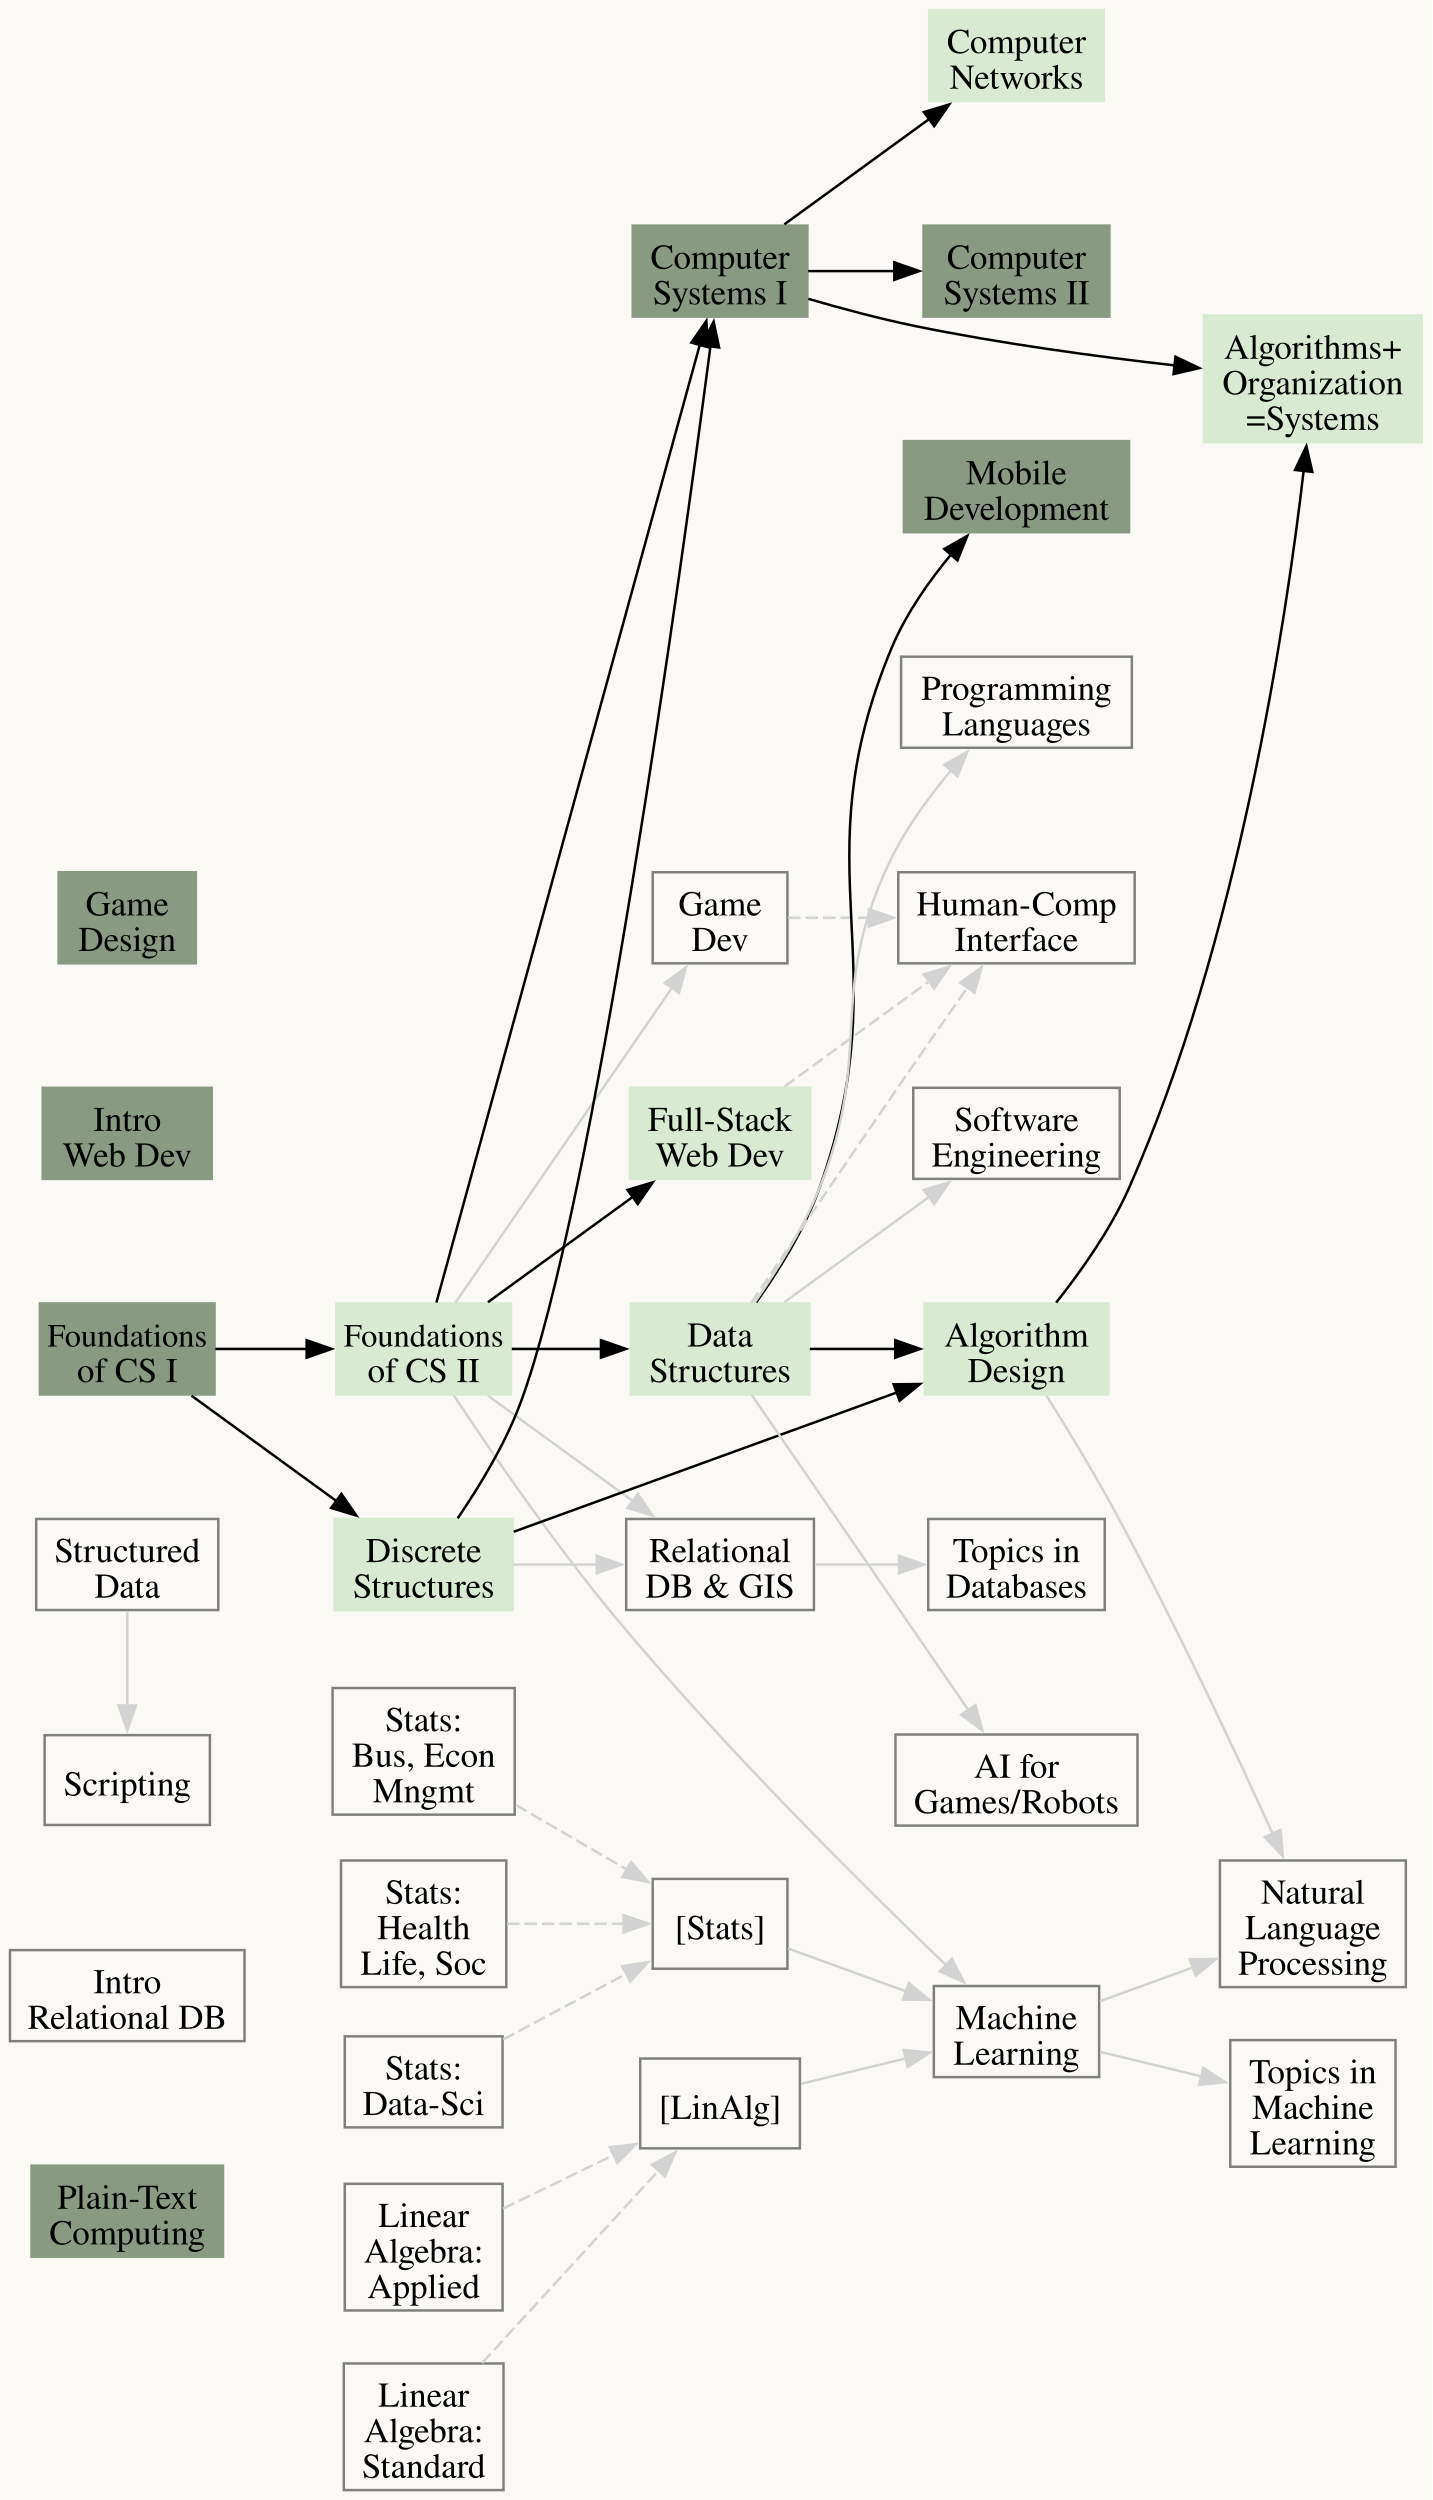
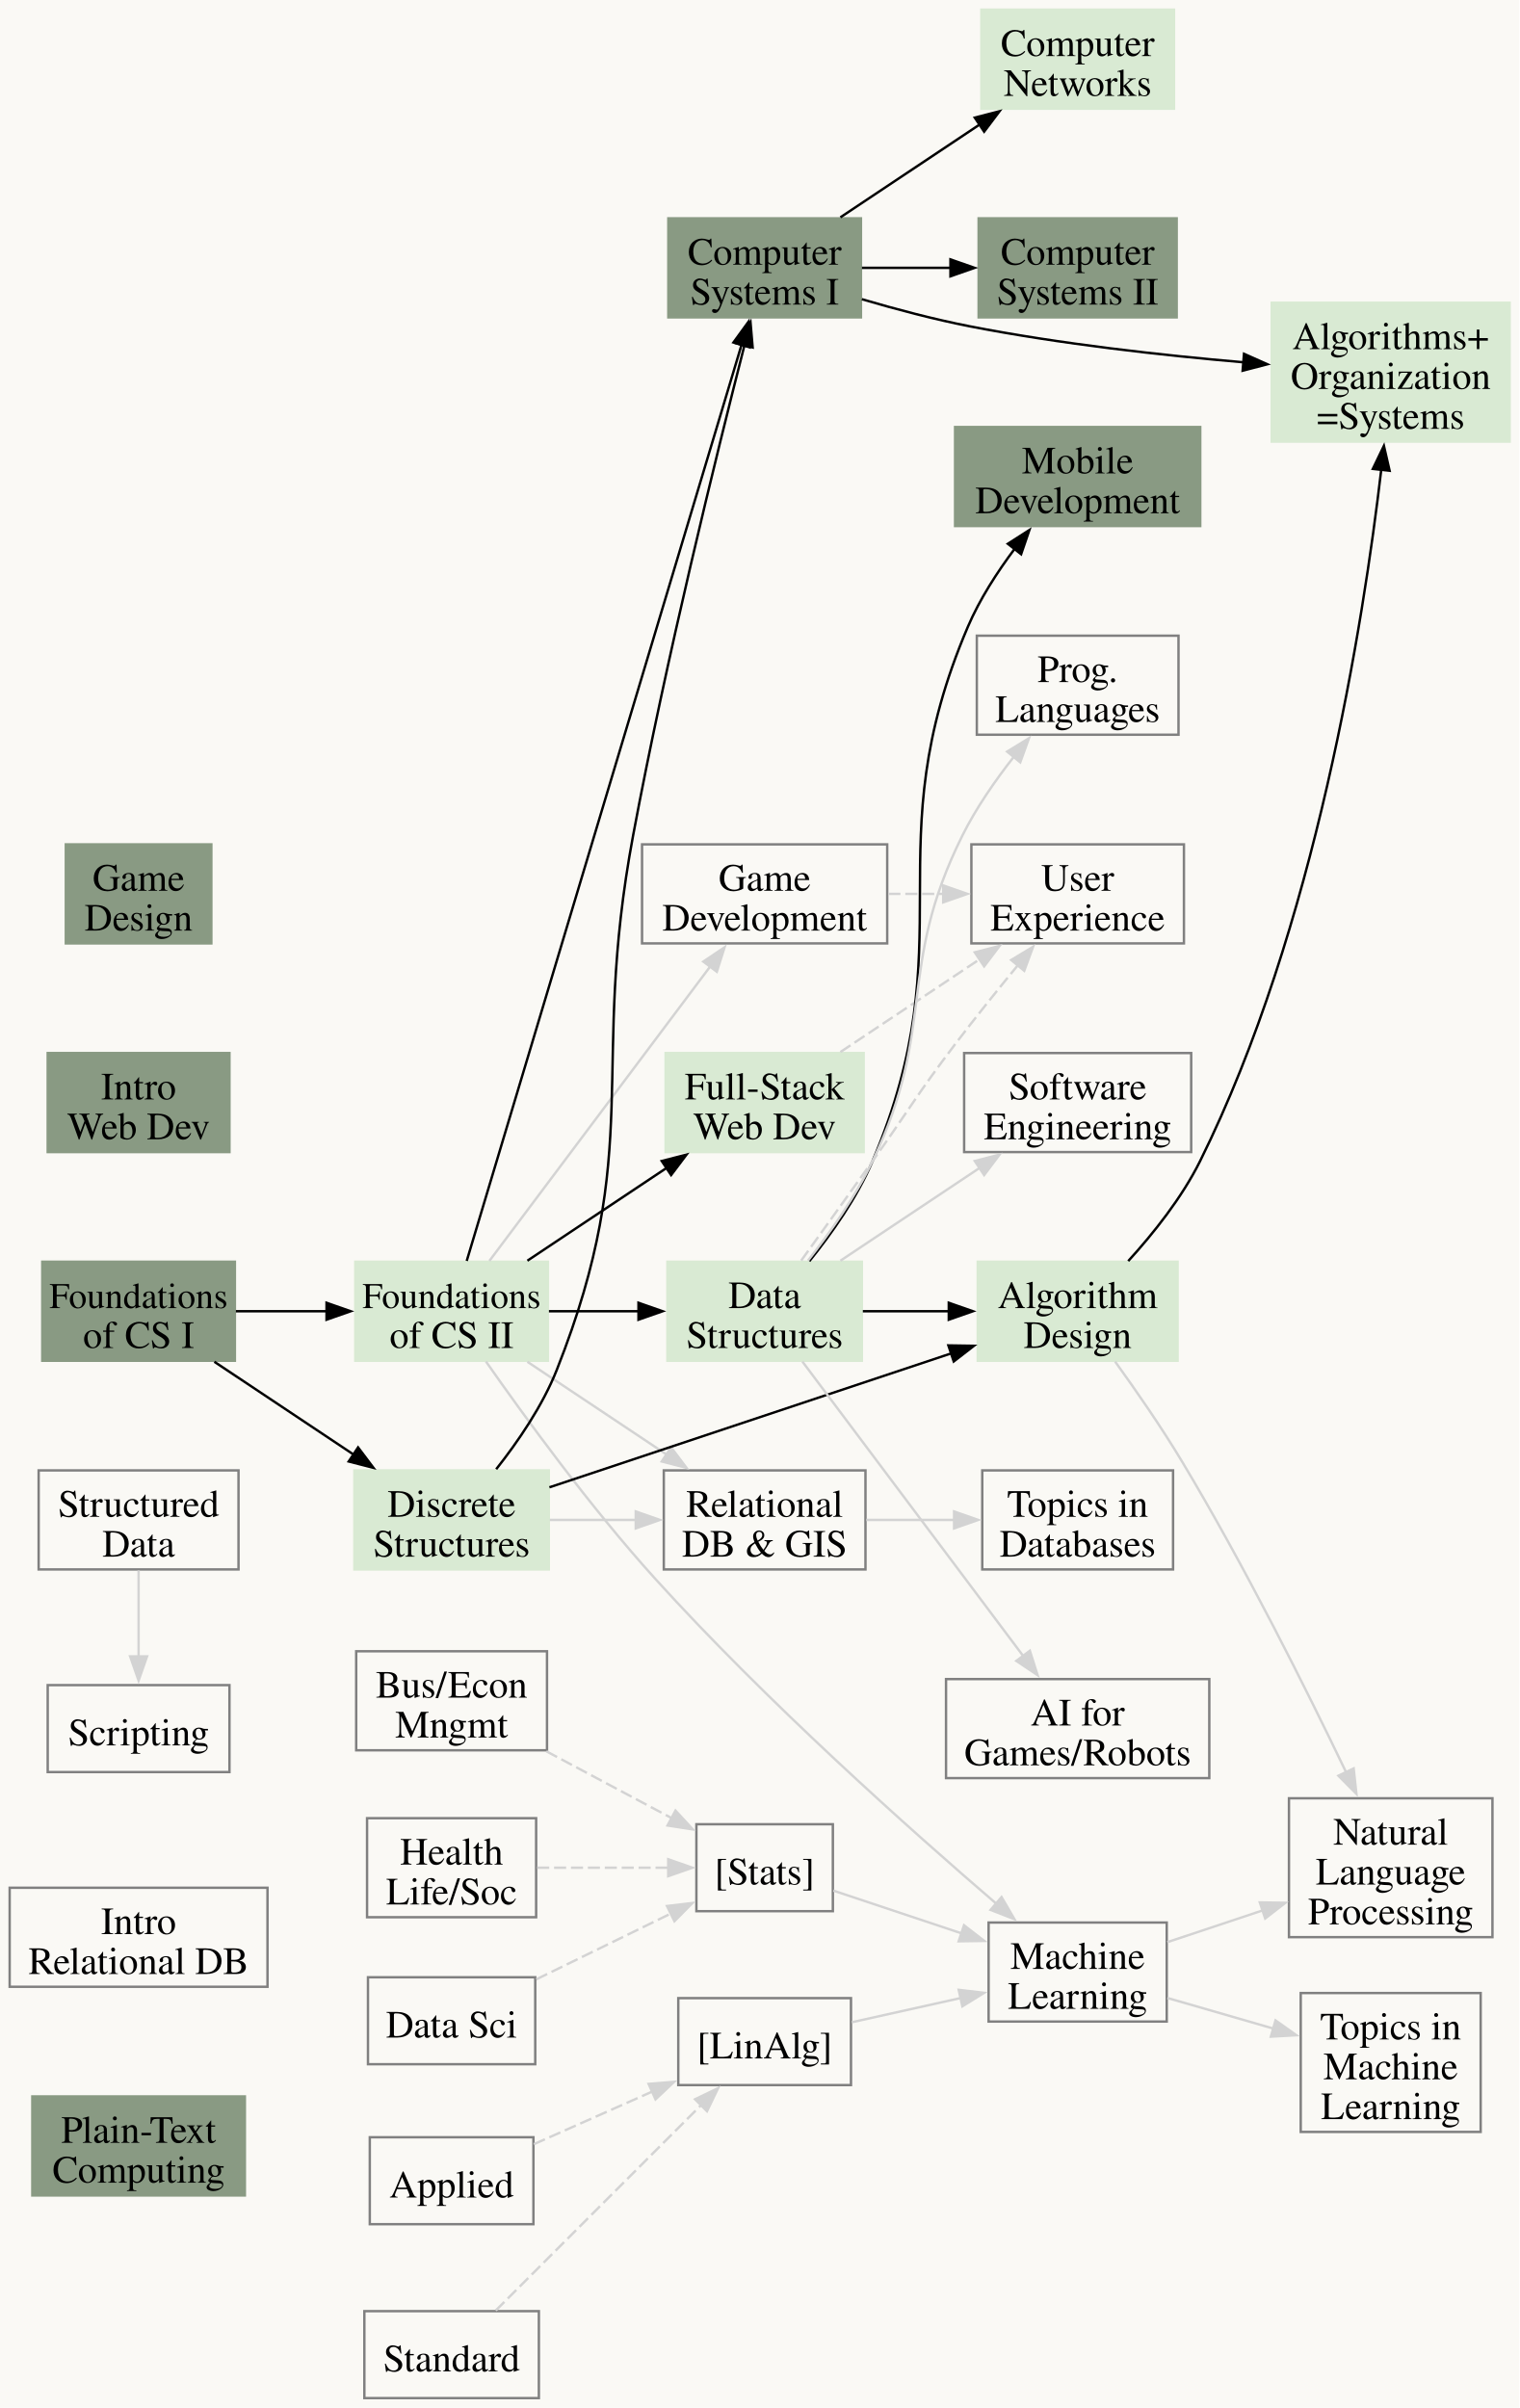
- <svg xmlns="http://www.w3.org/2000/svg" width="574pt" height="1002pt" viewBox="0.00 0.00 574.00 1002.00">
-   <g id="graph0" class="graph" transform="scale(1 1) rotate(0) translate(4 998.03)">
-     <polygon fill="#faf9f5" stroke="none" points="-4,4 -4,-998.03 569.83,-998.03 569.83,4 -4,4" />
+ <svg xmlns="http://www.w3.org/2000/svg" width="629pt" height="997pt" viewBox="0.00 0.00 629.00 997.00">
+   <g id="graph0" class="graph" transform="scale(1 1) rotate(0) translate(4 992.9)">
+     <polygon fill="#faf9f5" stroke="none" points="-4,4 -4,-992.9 625.02,-992.9 625.02,4 -4,4" />
    <g id="node1" class="node">
-       <polygon fill="#899a83" stroke="#899a83" points="80.88,-562.03 13.13,-562.03 13.13,-525.53 80.88,-525.53 80.88,-562.03" />
-       <text xml:space="preserve" text-anchor="middle" x="47" y="-544.73" font-family="Times" font-size="14.00">Intro</text>
-       <text xml:space="preserve" text-anchor="middle" x="47" y="-530.48" font-family="Times" font-size="14.00">Web Dev</text>
+       <polygon fill="#899a83" stroke="#899a83" points="91,-556.9 15.75,-556.9 15.75,-515.9 91,-515.9 91,-556.9" />
+       <text xml:space="preserve" text-anchor="middle" x="53.38" y="-537.7" font-family="Times" font-size="16.00">Intro</text>
+       <text xml:space="preserve" text-anchor="middle" x="53.38" y="-521.2" font-family="Times" font-size="16.00">Web Dev</text>
    </g>
    <g id="node2" class="node">
-       <polygon fill="#899a83" stroke="#899a83" points="74.5,-648.43 19.5,-648.43 19.5,-611.93 74.5,-611.93 74.5,-648.43" />
-       <text xml:space="preserve" text-anchor="middle" x="47" y="-631.13" font-family="Times" font-size="14.00">Game</text>
-       <text xml:space="preserve" text-anchor="middle" x="47" y="-616.88" font-family="Times" font-size="14.00">Design</text>
+       <polygon fill="#899a83" stroke="#899a83" points="83.5,-643.3 23.25,-643.3 23.25,-602.3 83.5,-602.3 83.5,-643.3" />
+       <text xml:space="preserve" text-anchor="middle" x="53.38" y="-624.1" font-family="Times" font-size="16.00">Game</text>
+       <text xml:space="preserve" text-anchor="middle" x="53.38" y="-607.6" font-family="Times" font-size="16.00">Design</text>
    </g>
    <g id="node3" class="node">
-       <polygon fill="none" stroke="gray" points="83.5,-389.23 10.5,-389.23 10.5,-352.73 83.5,-352.73 83.5,-389.23" />
-       <text xml:space="preserve" text-anchor="middle" x="47" y="-371.93" font-family="Times" font-size="14.00">Structured</text>
-       <text xml:space="preserve" text-anchor="middle" x="47" y="-357.68" font-family="Times" font-size="14.00">Data</text>
+       <polygon fill="none" stroke="gray" points="94.75,-384.1 12,-384.1 12,-343.1 94.75,-343.1 94.75,-384.1" />
+       <text xml:space="preserve" text-anchor="middle" x="53.38" y="-364.9" font-family="Times" font-size="16.00">Structured</text>
+       <text xml:space="preserve" text-anchor="middle" x="53.38" y="-348.4" font-family="Times" font-size="16.00">Data</text>
    </g>
    <g id="node4" class="node">
-       <polygon fill="none" stroke="gray" points="80.12,-302.58 13.88,-302.58 13.88,-266.58 80.12,-266.58 80.12,-302.58" />
-       <text xml:space="preserve" text-anchor="middle" x="47" y="-278.4" font-family="Times" font-size="14.00">Scripting</text>
+       <polygon fill="none" stroke="gray" points="91,-295.2 15.75,-295.2 15.75,-259.2 91,-259.2 91,-295.2" />
+       <text xml:space="preserve" text-anchor="middle" x="53.38" y="-270.25" font-family="Times" font-size="16.00">Scripting</text>
    </g>
    <g id="edge1" class="edge">
-       <path fill="none" stroke="lightgray" d="M47,-352.23C47,-341.17 47,-326.93 47,-314.36" />
-       <polygon fill="lightgray" stroke="lightgray" points="50.5,-314.5 47,-304.5 43.5,-314.5 50.5,-314.5" />
+       <path fill="none" stroke="lightgray" d="M53.38,-342.68C53.38,-331.9 53.38,-318.56 53.38,-306.74" />
+       <polygon fill="lightgray" stroke="lightgray" points="56.88,-307.09 53.38,-297.09 49.88,-307.09 56.88,-307.09" />
    </g>
    <g id="node5" class="node">
-       <polygon fill="none" stroke="gray" points="94,-216.43 0,-216.43 0,-179.93 94,-179.93 94,-216.43" />
-       <text xml:space="preserve" text-anchor="middle" x="47" y="-199.13" font-family="Times" font-size="14.00">Intro</text>
-       <text xml:space="preserve" text-anchor="middle" x="47" y="-184.88" font-family="Times" font-size="14.00">Relational DB</text>
+       <polygon fill="none" stroke="gray" points="106.75,-211.3 0,-211.3 0,-170.3 106.75,-170.3 106.75,-211.3" />
+       <text xml:space="preserve" text-anchor="middle" x="53.38" y="-192.1" font-family="Times" font-size="16.00">Intro</text>
+       <text xml:space="preserve" text-anchor="middle" x="53.38" y="-175.6" font-family="Times" font-size="16.00">Relational DB</text>
    </g>
    <g id="node6" class="node">
-       <polygon fill="#899a83" stroke="#899a83" points="85.38,-130.03 8.63,-130.03 8.63,-93.53 85.38,-93.53 85.38,-130.03" />
-       <text xml:space="preserve" text-anchor="middle" x="47" y="-112.73" font-family="Times" font-size="14.00">Plain-Text</text>
-       <text xml:space="preserve" text-anchor="middle" x="47" y="-98.48" font-family="Times" font-size="14.00">Computing</text>
+       <polygon fill="#899a83" stroke="#899a83" points="97.38,-124.9 9.38,-124.9 9.38,-83.9 97.38,-83.9 97.38,-124.9" />
+       <text xml:space="preserve" text-anchor="middle" x="53.38" y="-105.7" font-family="Times" font-size="16.00">Plain-Text</text>
+       <text xml:space="preserve" text-anchor="middle" x="53.38" y="-89.2" font-family="Times" font-size="16.00">Computing</text>
    </g>
    <g id="node7" class="node">
-       <polygon fill="#899a83" stroke="#899a83" points="82,-475.63 12,-475.63 12,-439.13 82,-439.13 82,-475.63" />
-       <text xml:space="preserve" text-anchor="middle" x="47" y="-458.33" font-family="Times" font-size="13.00">Foundations</text>
-       <text xml:space="preserve" text-anchor="middle" x="47" y="-444.08" font-family="Times" font-size="14.00">of CS I</text>
+       <polygon fill="#899a83" stroke="#899a83" points="93.25,-470.5 13.5,-470.5 13.5,-429.5 93.25,-429.5 93.25,-470.5" />
+       <text xml:space="preserve" text-anchor="middle" x="53.38" y="-451.3" font-family="Times" font-size="15.00">Foundations</text>
+       <text xml:space="preserve" text-anchor="middle" x="53.38" y="-434.8" font-family="Times" font-size="16.00">of CS I</text>
    </g>
    <g id="node8" class="node">
-       <polygon fill="#d9ead3" stroke="#d9ead3" points="200.8,-475.63 130.8,-475.63 130.8,-439.13 200.8,-439.13 200.8,-475.63" />
-       <text xml:space="preserve" text-anchor="middle" x="165.8" y="-458.33" font-family="Times" font-size="13.00">Foundations</text>
-       <text xml:space="preserve" text-anchor="middle" x="165.8" y="-444.08" font-family="Times" font-size="14.00">of CS II</text>
+       <polygon fill="#d9ead3" stroke="#d9ead3" points="222.85,-470.5 143.1,-470.5 143.1,-429.5 222.85,-429.5 222.85,-470.5" />
+       <text xml:space="preserve" text-anchor="middle" x="182.97" y="-451.3" font-family="Times" font-size="15.00">Foundations</text>
+       <text xml:space="preserve" text-anchor="middle" x="182.97" y="-434.8" font-family="Times" font-size="16.00">of CS II</text>
    </g>
    <g id="edge2" class="edge">
-       <path fill="none" stroke="black" d="M82.32,-457.38C93.83,-457.38 106.79,-457.38 119,-457.38" />
-       <polygon fill="black" stroke="black" points="118.9,-460.88 128.9,-457.38 118.9,-453.88 118.9,-460.88" />
+       <path fill="none" stroke="black" d="M93.67,-450C105.62,-450 118.87,-450 131.42,-450" />
+       <polygon fill="black" stroke="black" points="131.19,-453.5 141.19,-450 131.19,-446.5 131.19,-453.5" />
    </g>
    <g id="node12" class="node">
-       <polygon fill="#d9ead3" stroke="#d9ead3" points="201.55,-389.23 130.05,-389.23 130.05,-352.73 201.55,-352.73 201.55,-389.23" />
-       <text xml:space="preserve" text-anchor="middle" x="165.8" y="-371.93" font-family="Times" font-size="14.00">Discrete</text>
-       <text xml:space="preserve" text-anchor="middle" x="165.8" y="-357.68" font-family="Times" font-size="14.00">Structures</text>
+       <polygon fill="#d9ead3" stroke="#d9ead3" points="223.22,-384.1 142.72,-384.1 142.72,-343.1 223.22,-343.1 223.22,-384.1" />
+       <text xml:space="preserve" text-anchor="middle" x="182.97" y="-364.9" font-family="Times" font-size="16.00">Discrete</text>
+       <text xml:space="preserve" text-anchor="middle" x="182.97" y="-348.4" font-family="Times" font-size="16.00">Structures</text>
    </g>
    <g id="edge7" class="edge">
-       <path fill="none" stroke="black" d="M72.78,-438.63C89.82,-426.23 112.38,-409.83 131.01,-396.28" />
-       <polygon fill="black" stroke="black" points="132.82,-399.29 138.85,-390.58 128.7,-393.63 132.82,-399.29" />
+       <path fill="none" stroke="black" d="M84.75,-429.08C102.1,-417.52 123.85,-403.01 142.48,-390.6" />
+       <polygon fill="black" stroke="black" points="144.25,-393.62 150.63,-385.16 140.37,-387.8 144.25,-393.62" />
    </g>
    <g id="node9" class="node">
-       <polygon fill="#d9ead3" stroke="#d9ead3" points="320.73,-562.03 248.48,-562.03 248.48,-525.53 320.73,-525.53 320.73,-562.03" />
-       <text xml:space="preserve" text-anchor="middle" x="284.6" y="-544.73" font-family="Times" font-size="14.00">Full-Stack</text>
-       <text xml:space="preserve" text-anchor="middle" x="284.6" y="-530.48" font-family="Times" font-size="14.00">Web Dev</text>
+       <polygon fill="#d9ead3" stroke="#d9ead3" points="353.57,-556.9 271.57,-556.9 271.57,-515.9 353.57,-515.9 353.57,-556.9" />
+       <text xml:space="preserve" text-anchor="middle" x="312.57" y="-537.7" font-family="Times" font-size="16.00">Full-Stack</text>
+       <text xml:space="preserve" text-anchor="middle" x="312.57" y="-521.2" font-family="Times" font-size="16.00">Web Dev</text>
    </g>
    <g id="edge3" class="edge">
-       <path fill="none" stroke="black" d="M191.58,-476.12C208.62,-488.52 231.18,-504.92 249.81,-518.47" />
-       <polygon fill="black" stroke="black" points="247.5,-521.12 257.65,-524.17 251.62,-515.46 247.5,-521.12" />
+       <path fill="none" stroke="black" d="M214.35,-470.92C231.7,-482.48 253.45,-496.99 272.08,-509.4" />
+       <polygon fill="black" stroke="black" points="269.97,-512.2 280.23,-514.84 273.85,-506.38 269.97,-512.2" />
    </g>
    <g id="node10" class="node">
-       <polygon fill="none" stroke="gray" points="311.6,-648.43 257.6,-648.43 257.6,-611.93 311.6,-611.93 311.6,-648.43" />
-       <text xml:space="preserve" text-anchor="middle" x="284.6" y="-631.13" font-family="Times" font-size="14.00">Game</text>
-       <text xml:space="preserve" text-anchor="middle" x="284.6" y="-616.88" font-family="Times" font-size="14.00">Dev</text>
+       <polygon fill="none" stroke="gray" points="363.32,-643.3 261.82,-643.3 261.82,-602.3 363.32,-602.3 363.32,-643.3" />
+       <text xml:space="preserve" text-anchor="middle" x="312.57" y="-624.1" font-family="Times" font-size="16.00">Game</text>
+       <text xml:space="preserve" text-anchor="middle" x="312.57" y="-607.6" font-family="Times" font-size="16.00">Development</text>
    </g>
    <g id="edge4" class="edge">
-       <path fill="none" stroke="lightgray" d="M178.51,-475.87C199.36,-506.19 240.93,-566.65 265.39,-602.23" />
-       <polygon fill="lightgray" stroke="lightgray" points="262.39,-604.05 270.94,-610.31 268.16,-600.08 262.39,-604.05" />
+       <path fill="none" stroke="lightgray" d="M198.61,-470.84C221.47,-501.33 264.16,-558.24 290.3,-593.1" />
+       <polygon fill="lightgray" stroke="lightgray" points="287.18,-594.77 295.98,-600.67 292.78,-590.57 287.18,-594.77" />
    </g>
    <g id="node11" class="node">
-       <polygon fill="#899a83" stroke="#899a83" points="319.6,-907.62 249.6,-907.62 249.6,-871.12 319.6,-871.12 319.6,-907.62" />
-       <text xml:space="preserve" text-anchor="middle" x="284.6" y="-890.33" font-family="Times" font-size="14.00">Computer</text>
-       <text xml:space="preserve" text-anchor="middle" x="284.6" y="-876.08" font-family="Times" font-size="14.00">Systems I</text>
+       <polygon fill="#899a83" stroke="#899a83" points="352.45,-902.5 272.7,-902.5 272.7,-861.5 352.45,-861.5 352.45,-902.5" />
+       <text xml:space="preserve" text-anchor="middle" x="312.57" y="-883.3" font-family="Times" font-size="16.00">Computer</text>
+       <text xml:space="preserve" text-anchor="middle" x="312.57" y="-866.8" font-family="Times" font-size="16.00">Systems I</text>
    </g>
    <g id="edge5" class="edge">
-       <path fill="none" stroke="black" d="M170.9,-475.94C189.51,-543.58 253.76,-777.24 276.53,-860.02" />
-       <polygon fill="black" stroke="black" points="273.09,-860.71 279.11,-869.42 279.84,-858.85 273.09,-860.71" />
+       <path fill="none" stroke="black" d="M189.23,-470.84C210.16,-540.62 277.9,-766.4 303.05,-850.26" />
+       <polygon fill="black" stroke="black" points="299.65,-851.1 305.88,-859.67 306.36,-849.09 299.65,-851.1" />
    </g>
    <g id="node13" class="node">
-       <polygon fill="#d9ead3" stroke="#d9ead3" points="320.35,-475.63 248.85,-475.63 248.85,-439.13 320.35,-439.13 320.35,-475.63" />
-       <text xml:space="preserve" text-anchor="middle" x="284.6" y="-458.33" font-family="Times" font-size="14.00">Data</text>
-       <text xml:space="preserve" text-anchor="middle" x="284.6" y="-444.08" font-family="Times" font-size="14.00">Structures</text>
+       <polygon fill="#d9ead3" stroke="#d9ead3" points="352.82,-470.5 272.32,-470.5 272.32,-429.5 352.82,-429.5 352.82,-470.5" />
+       <text xml:space="preserve" text-anchor="middle" x="312.57" y="-451.3" font-family="Times" font-size="16.00">Data</text>
+       <text xml:space="preserve" text-anchor="middle" x="312.57" y="-434.8" font-family="Times" font-size="16.00">Structures</text>
    </g>
    <g id="edge8" class="edge">
-       <path fill="none" stroke="black" d="M201.12,-457.38C212.42,-457.38 225.12,-457.38 237.14,-457.38" />
-       <polygon fill="black" stroke="black" points="236.87,-460.88 246.87,-457.38 236.87,-453.88 236.87,-460.88" />
+       <path fill="none" stroke="black" d="M223.27,-450C235.1,-450 248.22,-450 260.67,-450" />
+       <polygon fill="black" stroke="black" points="260.34,-453.5 270.34,-450 260.34,-446.5 260.34,-453.5" />
    </g>
    <g id="node14" class="node">
-       <polygon fill="none" stroke="gray" points="322.23,-389.23 246.98,-389.23 246.98,-352.73 322.23,-352.73 322.23,-389.23" />
-       <text xml:space="preserve" text-anchor="middle" x="284.6" y="-371.93" font-family="Times" font-size="14.00">Relational</text>
-       <text xml:space="preserve" text-anchor="middle" x="284.6" y="-357.68" font-family="Times" font-size="14.00">DB &amp; GIS</text>
+       <polygon fill="none" stroke="gray" points="354.32,-384.1 270.82,-384.1 270.82,-343.1 354.32,-343.1 354.32,-384.1" />
+       <text xml:space="preserve" text-anchor="middle" x="312.57" y="-364.9" font-family="Times" font-size="16.00">Relational</text>
+       <text xml:space="preserve" text-anchor="middle" x="312.57" y="-348.4" font-family="Times" font-size="16.00">DB &amp; GIS</text>
    </g>
    <g id="edge9" class="edge">
-       <path fill="none" stroke="lightgray" d="M191.58,-438.63C208.62,-426.23 231.18,-409.83 249.81,-396.28" />
-       <polygon fill="lightgray" stroke="lightgray" points="251.62,-399.29 257.65,-390.58 247.5,-393.63 251.62,-399.29" />
+       <path fill="none" stroke="lightgray" d="M214.35,-429.08C231.7,-417.52 253.45,-403.01 272.08,-390.6" />
+       <polygon fill="lightgray" stroke="lightgray" points="273.85,-393.62 280.23,-385.16 269.97,-387.8 273.85,-393.62" />
    </g>
    <g id="node21" class="node">
-       <polygon fill="none" stroke="gray" points="436.53,-202.03 370.28,-202.03 370.28,-165.53 436.53,-165.53 436.53,-202.03" />
-       <text xml:space="preserve" text-anchor="middle" x="403.4" y="-184.73" font-family="Times" font-size="14.00">Machine</text>
-       <text xml:space="preserve" text-anchor="middle" x="403.4" y="-170.48" font-family="Times" font-size="14.00">Learning</text>
+       <polygon fill="none" stroke="gray" points="479.05,-196.9 405.3,-196.9 405.3,-155.9 479.05,-155.9 479.05,-196.9" />
+       <text xml:space="preserve" text-anchor="middle" x="442.17" y="-177.7" font-family="Times" font-size="16.00">Machine</text>
+       <text xml:space="preserve" text-anchor="middle" x="442.17" y="-161.2" font-family="Times" font-size="16.00">Learning</text>
    </g>
    <g id="edge20" class="edge">
-       <path fill="none" stroke="lightgray" d="M177.89,-438.74C192.5,-416.64 218.24,-379.04 243.28,-349.03 286.38,-297.35 342.09,-242.13 375.15,-210.41" />
-       <polygon fill="lightgray" stroke="lightgray" points="377.54,-212.97 382.35,-203.53 372.7,-207.91 377.54,-212.97" />
+       <path fill="none" stroke="lightgray" d="M197.19,-429.2C213.17,-406.33 240.41,-368.91 267.12,-339.4 313.05,-288.67 372.38,-235.71 408.83,-204.41" />
+       <polygon fill="lightgray" stroke="lightgray" points="410.66,-207.45 415.99,-198.3 406.11,-202.13 410.66,-207.45" />
    </g>
    <g id="node19" class="node">
-       <polygon fill="none" stroke="gray" points="450.78,-648.43 356.03,-648.43 356.03,-611.93 450.78,-611.93 450.78,-648.43" />
-       <text xml:space="preserve" text-anchor="middle" x="403.4" y="-631.13" font-family="Times" font-size="14.00">Human-Comp</text>
-       <text xml:space="preserve" text-anchor="middle" x="403.4" y="-616.88" font-family="Times" font-size="14.00">Interface</text>
+       <polygon fill="none" stroke="gray" points="486.17,-643.3 398.17,-643.3 398.17,-602.3 486.17,-602.3 486.17,-643.3" />
+       <text xml:space="preserve" text-anchor="middle" x="442.17" y="-624.1" font-family="Times" font-size="16.00">User</text>
+       <text xml:space="preserve" text-anchor="middle" x="442.17" y="-607.6" font-family="Times" font-size="16.00">Experience</text>
    </g>
    <g id="edge16" class="edge">
-       <path fill="none" stroke="lightgray" stroke-dasharray="5,2" d="M310.38,-562.52C327.42,-574.92 349.98,-591.32 368.61,-604.87" />
-       <polygon fill="lightgray" stroke="lightgray" points="366.3,-607.52 376.45,-610.57 370.42,-601.86 366.3,-607.52" />
+       <path fill="none" stroke="lightgray" d="M343.95,-557.32C361.3,-568.88 383.05,-583.39 401.68,-595.8" stroke-dasharray="5,2" />
+       <polygon fill="lightgray" stroke="lightgray" points="399.57,-598.6 409.83,-601.24 403.45,-592.78 399.57,-598.6" />
    </g>
    <g id="edge17" class="edge">
-       <path fill="none" stroke="lightgray" stroke-dasharray="5,2" d="M311.86,-630.18C321.62,-630.18 333.04,-630.18 344.43,-630.18" />
-       <polygon fill="lightgray" stroke="lightgray" points="344.25,-633.68 354.25,-630.18 344.25,-626.68 344.25,-633.68" />
+       <path fill="none" stroke="lightgray" d="M363.8,-622.8C371.31,-622.8 379.09,-622.8 386.68,-622.8" stroke-dasharray="5,2" />
+       <polygon fill="lightgray" stroke="lightgray" points="386.51,-626.3 396.51,-622.8 386.51,-619.3 386.51,-626.3" />
    </g>
    <g id="node16" class="node">
-       <polygon fill="#899a83" stroke="#899a83" points="440.65,-907.62 366.15,-907.62 366.15,-871.12 440.65,-871.12 440.65,-907.62" />
-       <text xml:space="preserve" text-anchor="middle" x="403.4" y="-890.33" font-family="Times" font-size="14.00">Computer</text>
-       <text xml:space="preserve" text-anchor="middle" x="403.4" y="-876.08" font-family="Times" font-size="14.00">Systems II</text>
+       <polygon fill="#899a83" stroke="#899a83" points="483.17,-902.5 401.17,-902.5 401.17,-861.5 483.17,-861.5 483.17,-902.5" />
+       <text xml:space="preserve" text-anchor="middle" x="442.17" y="-883.3" font-family="Times" font-size="16.00">Computer</text>
+       <text xml:space="preserve" text-anchor="middle" x="442.17" y="-866.8" font-family="Times" font-size="16.00">Systems II</text>
    </g>
    <g id="edge12" class="edge">
-       <path fill="none" stroke="black" d="M319.92,-889.38C330.8,-889.38 342.97,-889.38 354.58,-889.38" />
-       <polygon fill="black" stroke="black" points="354.43,-892.88 364.43,-889.38 354.43,-885.88 354.43,-892.88" />
+       <path fill="none" stroke="black" d="M352.87,-882C364.47,-882 377.3,-882 389.53,-882" />
+       <polygon fill="black" stroke="black" points="389.5,-885.5 399.5,-882 389.5,-878.5 389.5,-885.5" />
    </g>
    <g id="node25" class="node">
-       <polygon fill="#d9ead3" stroke="#d9ead3" points="438.4,-994.03 368.4,-994.03 368.4,-957.53 438.4,-957.53 438.4,-994.03" />
-       <text xml:space="preserve" text-anchor="middle" x="403.4" y="-976.73" font-family="Times" font-size="14.00">Computer</text>
-       <text xml:space="preserve" text-anchor="middle" x="403.4" y="-962.48" font-family="Times" font-size="14.00">Networks</text>
+       <polygon fill="#d9ead3" stroke="#d9ead3" points="482.05,-988.9 402.3,-988.9 402.3,-947.9 482.05,-947.9 482.05,-988.9" />
+       <text xml:space="preserve" text-anchor="middle" x="442.17" y="-969.7" font-family="Times" font-size="16.00">Computer</text>
+       <text xml:space="preserve" text-anchor="middle" x="442.17" y="-953.2" font-family="Times" font-size="16.00">Networks</text>
    </g>
    <g id="edge24" class="edge">
-       <path fill="none" stroke="black" d="M310.38,-908.12C327.42,-920.52 349.98,-936.92 368.61,-950.47" />
-       <polygon fill="black" stroke="black" points="366.3,-953.12 376.45,-956.17 370.42,-947.46 366.3,-953.12" />
+       <path fill="none" stroke="black" d="M343.95,-902.92C361.3,-914.48 383.05,-928.99 401.68,-941.4" />
+       <polygon fill="black" stroke="black" points="399.57,-944.2 409.83,-946.84 403.45,-938.38 399.57,-944.2" />
    </g>
    <g id="node27" class="node">
-       <polygon fill="#d9ead3" stroke="#d9ead3" points="565.83,-871.55 478.58,-871.55 478.58,-820.8 565.83,-820.8 565.83,-871.55" />
-       <text xml:space="preserve" text-anchor="middle" x="522.2" y="-854.25" font-family="Times" font-size="14.00">Algorithms+</text>
-       <text xml:space="preserve" text-anchor="middle" x="522.2" y="-840" font-family="Times" font-size="14.00">Organization</text>
-       <text xml:space="preserve" text-anchor="middle" x="522.2" y="-825.75" font-family="Times" font-size="14.00">=Systems</text>
+       <polygon fill="#d9ead3" stroke="#d9ead3" points="621.02,-867.55 522.52,-867.55 522.52,-810.05 621.02,-810.05 621.02,-867.55" />
+       <text xml:space="preserve" text-anchor="middle" x="571.77" y="-848.35" font-family="Times" font-size="16.00">Algorithms+</text>
+       <text xml:space="preserve" text-anchor="middle" x="571.77" y="-831.85" font-family="Times" font-size="16.00">Organization</text>
+       <text xml:space="preserve" text-anchor="middle" x="571.77" y="-815.35" font-family="Times" font-size="16.00">=Systems</text>
    </g>
    <g id="edge26" class="edge">
-       <path fill="none" stroke="black" d="M319.99,-878.25C333.21,-874.39 348.42,-870.32 362.45,-867.42 396.83,-860.33 435.88,-855.08 466.77,-851.58" />
-       <polygon fill="black" stroke="black" points="467.12,-855.06 476.68,-850.49 466.36,-848.11 467.12,-855.06" />
+       <path fill="none" stroke="black" d="M352.83,-869.02C366.84,-864.9 382.73,-860.68 397.47,-857.8 434.92,-850.48 477.47,-845.77 511.16,-842.87" />
+       <polygon fill="black" stroke="black" points="511.04,-846.4 520.72,-842.08 510.47,-839.42 511.04,-846.4" />
    </g>
    <g id="edge6" class="edge">
-       <path fill="none" stroke="black" d="M179.43,-389.5C187.91,-401.9 198.33,-418.92 204.5,-435.43 234.04,-514.45 269.25,-771.21 280.76,-859.35" />
-       <polygon fill="black" stroke="black" points="277.27,-859.66 282.03,-869.13 284.21,-858.76 277.27,-859.66" />
+       <path fill="none" stroke="black" d="M201.43,-384.59C210.46,-396.01 220.64,-410.84 226.55,-425.8 263.06,-518.15 239.88,-549.38 258.12,-647 271.79,-720.12 292.71,-804.91 304.23,-849.97" />
+       <polygon fill="black" stroke="black" points="300.83,-850.78 306.71,-859.6 307.61,-849.04 300.83,-850.78" />
    </g>
    <g id="edge10" class="edge">
-       <path fill="none" stroke="lightgray" d="M201.77,-370.98C212.31,-370.98 224.02,-370.98 235.25,-370.98" />
-       <polygon fill="lightgray" stroke="lightgray" points="235.18,-374.48 245.18,-370.98 235.18,-367.48 235.18,-374.48" />
+       <path fill="none" stroke="lightgray" d="M223.63,-363.6C234.99,-363.6 247.51,-363.6 259.48,-363.6" />
+       <polygon fill="lightgray" stroke="lightgray" points="259.21,-367.1 269.21,-363.6 259.21,-360.1 259.21,-367.1" />
    </g>
    <g id="node17" class="node">
-       <polygon fill="#d9ead3" stroke="#d9ead3" points="440.28,-475.63 366.53,-475.63 366.53,-439.13 440.28,-439.13 440.28,-475.63" />
-       <text xml:space="preserve" text-anchor="middle" x="403.4" y="-458.33" font-family="Times" font-size="14.00">Algorithm</text>
-       <text xml:space="preserve" text-anchor="middle" x="403.4" y="-444.08" font-family="Times" font-size="14.00">Design</text>
+       <polygon fill="#d9ead3" stroke="#d9ead3" points="483.55,-470.5 400.8,-470.5 400.8,-429.5 483.55,-429.5 483.55,-470.5" />
+       <text xml:space="preserve" text-anchor="middle" x="442.17" y="-451.3" font-family="Times" font-size="16.00">Algorithm</text>
+       <text xml:space="preserve" text-anchor="middle" x="442.17" y="-434.8" font-family="Times" font-size="16.00">Design</text>
    </g>
    <g id="edge13" class="edge">
-       <path fill="none" stroke="black" d="M201.89,-384.1C242.9,-399.01 310.03,-423.42 355.43,-439.93" />
-       <polygon fill="black" stroke="black" points="354.17,-443.2 364.77,-443.33 356.57,-436.62 354.17,-443.2" />
+       <path fill="none" stroke="black" d="M223.47,-377.1C268.35,-392.06 340.85,-416.22 389.95,-432.59" />
+       <polygon fill="black" stroke="black" points="388.64,-435.85 399.24,-435.69 390.86,-429.2 388.64,-435.85" />
    </g>
    <g id="node15" class="node">
-       <polygon fill="#899a83" stroke="#899a83" points="448.53,-821.23 358.28,-821.23 358.28,-784.73 448.53,-784.73 448.53,-821.23" />
-       <text xml:space="preserve" text-anchor="middle" x="403.4" y="-803.93" font-family="Times" font-size="14.00">Mobile</text>
-       <text xml:space="preserve" text-anchor="middle" x="403.4" y="-789.68" font-family="Times" font-size="14.00">Development</text>
+       <polygon fill="#899a83" stroke="#899a83" points="492.92,-816.1 391.42,-816.1 391.42,-775.1 492.92,-775.1 492.92,-816.1" />
+       <text xml:space="preserve" text-anchor="middle" x="442.17" y="-796.9" font-family="Times" font-size="16.00">Mobile</text>
+       <text xml:space="preserve" text-anchor="middle" x="442.17" y="-780.4" font-family="Times" font-size="16.00">Development</text>
    </g>
    <g id="edge11" class="edge">
-       <path fill="none" stroke="black" d="M299.07,-476.03C307.86,-488.35 318.49,-505.23 324.43,-521.83 357.13,-613.33 315.95,-648.88 353.45,-738.53 359.08,-751.99 368.28,-765.07 377.26,-775.88" />
-       <polygon fill="black" stroke="black" points="374.47,-778.01 383.68,-783.25 379.75,-773.41 374.47,-778.01" />
+       <path fill="none" stroke="black" d="M331.08,-470.72C340.34,-482.19 350.91,-497.13 357.27,-512.2 396.15,-604.19 357.49,-641.57 396.72,-733.4 401.58,-744.77 408.86,-756.04 416.18,-765.8" />
+       <polygon fill="black" stroke="black" points="413.26,-767.75 422.19,-773.46 418.76,-763.43 413.26,-767.75" />
    </g>
    <g id="edge14" class="edge">
-       <path fill="none" stroke="black" d="M320.57,-457.38C331.42,-457.38 343.53,-457.38 355.05,-457.38" />
-       <polygon fill="black" stroke="black" points="354.81,-460.88 364.81,-457.38 354.81,-453.88 354.81,-460.88" />
+       <path fill="none" stroke="black" d="M353.23,-450C364.59,-450 377.11,-450 389.08,-450" />
+       <polygon fill="black" stroke="black" points="388.81,-453.5 398.81,-450 388.81,-446.5 388.81,-453.5" />
    </g>
    <g id="node18" class="node">
-       <polygon fill="none" stroke="gray" points="449.65,-734.83 357.15,-734.83 357.15,-698.33 449.65,-698.33 449.65,-734.83" />
-       <text xml:space="preserve" text-anchor="middle" x="403.4" y="-717.53" font-family="Times" font-size="14.00">Programming</text>
-       <text xml:space="preserve" text-anchor="middle" x="403.4" y="-703.28" font-family="Times" font-size="14.00">Languages</text>
+       <polygon fill="none" stroke="gray" points="483.92,-729.7 400.42,-729.7 400.42,-688.7 483.92,-688.7 483.92,-729.7" />
+       <text xml:space="preserve" text-anchor="middle" x="442.17" y="-710.5" font-family="Times" font-size="16.00">Prog.</text>
+       <text xml:space="preserve" text-anchor="middle" x="442.17" y="-694" font-family="Times" font-size="16.00">Languages</text>
    </g>
    <g id="edge15" class="edge">
-       <path fill="none" stroke="lightgray" d="M298.44,-475.92C307.09,-488.33 317.8,-505.35 324.43,-521.83 346.51,-576.78 327.07,-598.56 352.33,-652.13 358.6,-665.44 368.11,-678.49 377.23,-689.32" />
-       <polygon fill="lightgray" stroke="lightgray" points="374.49,-691.51 383.72,-696.72 379.75,-686.89 374.49,-691.51" />
+       <path fill="none" stroke="lightgray" d="M330.52,-470.97C339.62,-482.51 350.22,-497.44 357.27,-512.2 384.1,-568.27 366.79,-591.36 394.47,-647 400.13,-658.36 407.99,-669.69 415.7,-679.51" />
+       <polygon fill="lightgray" stroke="lightgray" points="412.97,-681.71 422.01,-687.24 418.4,-677.28 412.97,-681.71" />
    </g>
    <g id="edge18" class="edge">
-       <path fill="none" stroke="lightgray" stroke-dasharray="5,2" d="M297.05,-475.83C311.65,-497.43 336.62,-534.26 358.33,-565.73 366.6,-577.72 375.81,-590.92 383.74,-602.23" />
-       <polygon fill="lightgray" stroke="lightgray" points="380.84,-604.19 389.45,-610.37 386.57,-600.17 380.84,-604.19" />
+       <path fill="none" stroke="lightgray" d="M327.72,-470.99C336.4,-483.03 347.47,-498.45 357.27,-512.2 372.56,-533.65 375.54,-539.62 391.47,-560.6 399.75,-571.5 409.14,-583.19 417.57,-593.46" stroke-dasharray="5,2" />
+       <polygon fill="lightgray" stroke="lightgray" points="414.65,-595.42 423.72,-600.9 420.05,-590.96 414.65,-595.42" />
    </g>
    <g id="node20" class="node">
-       <polygon fill="none" stroke="gray" points="444.78,-562.03 362.03,-562.03 362.03,-525.53 444.78,-525.53 444.78,-562.03" />
-       <text xml:space="preserve" text-anchor="middle" x="403.4" y="-544.73" font-family="Times" font-size="14.00">Software</text>
-       <text xml:space="preserve" text-anchor="middle" x="403.4" y="-530.48" font-family="Times" font-size="14.00">Engineering</text>
+       <polygon fill="none" stroke="gray" points="489.17,-556.9 395.17,-556.9 395.17,-515.9 489.17,-515.9 489.17,-556.9" />
+       <text xml:space="preserve" text-anchor="middle" x="442.17" y="-537.7" font-family="Times" font-size="16.00">Software</text>
+       <text xml:space="preserve" text-anchor="middle" x="442.17" y="-521.2" font-family="Times" font-size="16.00">Engineering</text>
    </g>
    <g id="edge19" class="edge">
-       <path fill="none" stroke="lightgray" d="M310.38,-476.12C327.42,-488.52 349.98,-504.92 368.61,-518.47" />
-       <polygon fill="lightgray" stroke="lightgray" points="366.3,-521.12 376.45,-524.17 370.42,-515.46 366.3,-521.12" />
+       <path fill="none" stroke="lightgray" d="M343.95,-470.92C361.3,-482.48 383.05,-496.99 401.68,-509.4" />
+       <polygon fill="lightgray" stroke="lightgray" points="399.57,-512.2 409.83,-514.84 403.45,-506.38 399.57,-512.2" />
    </g>
    <g id="node24" class="node">
-       <polygon fill="none" stroke="gray" points="451.9,-302.83 354.9,-302.83 354.9,-266.33 451.9,-266.33 451.9,-302.83" />
-       <text xml:space="preserve" text-anchor="middle" x="403.4" y="-285.53" font-family="Times" font-size="14.00">AI for</text>
-       <text xml:space="preserve" text-anchor="middle" x="403.4" y="-271.28" font-family="Times" font-size="14.00">Games/Robots</text>
+       <polygon fill="none" stroke="gray" points="496.67,-297.7 387.67,-297.7 387.67,-256.7 496.67,-256.7 496.67,-297.7" />
+       <text xml:space="preserve" text-anchor="middle" x="442.17" y="-278.5" font-family="Times" font-size="16.00">AI for</text>
+       <text xml:space="preserve" text-anchor="middle" x="442.17" y="-262" font-family="Times" font-size="16.00">Games/Robots</text>
    </g>
    <g id="edge23" class="edge">
-       <path fill="none" stroke="lightgray" d="M297.31,-438.88C318.16,-408.56 359.73,-348.1 384.19,-312.52" />
-       <polygon fill="lightgray" stroke="lightgray" points="386.96,-314.67 389.74,-304.44 381.19,-310.7 386.96,-314.67" />
+       <path fill="none" stroke="lightgray" d="M328.21,-429.16C351.07,-398.67 393.76,-341.76 419.9,-306.9" />
+       <polygon fill="lightgray" stroke="lightgray" points="422.38,-309.43 425.58,-299.33 416.78,-305.23 422.38,-309.43" />
    </g>
    <g id="node26" class="node">
-       <polygon fill="none" stroke="gray" points="438.78,-389.23 368.03,-389.23 368.03,-352.73 438.78,-352.73 438.78,-389.23" />
-       <text xml:space="preserve" text-anchor="middle" x="403.4" y="-371.93" font-family="Times" font-size="14.00">Topics in</text>
-       <text xml:space="preserve" text-anchor="middle" x="403.4" y="-357.68" font-family="Times" font-size="14.00">Databases</text>
+       <polygon fill="none" stroke="gray" points="481.67,-384.1 402.67,-384.1 402.67,-343.1 481.67,-343.1 481.67,-384.1" />
+       <text xml:space="preserve" text-anchor="middle" x="442.17" y="-364.9" font-family="Times" font-size="16.00">Topics in</text>
+       <text xml:space="preserve" text-anchor="middle" x="442.17" y="-348.4" font-family="Times" font-size="16.00">Databases</text>
    </g>
    <g id="edge25" class="edge">
-       <path fill="none" stroke="lightgray" d="M322.52,-370.98C333.3,-370.98 345.18,-370.98 356.43,-370.98" />
-       <polygon fill="lightgray" stroke="lightgray" points="356.35,-374.48 366.35,-370.98 356.35,-367.48 356.35,-374.48" />
+       <path fill="none" stroke="lightgray" d="M354.65,-363.6C366.3,-363.6 379.07,-363.6 391.17,-363.6" />
+       <polygon fill="lightgray" stroke="lightgray" points="391,-367.1 401,-363.6 391,-360.1 391,-367.1" />
    </g>
    <g id="edge27" class="edge">
-       <path fill="none" stroke="black" d="M419.31,-475.94C429.06,-488.22 441.07,-505.1 448.48,-521.83 492.19,-620.54 511.38,-748.05 518.54,-809.66" />
-       <polygon fill="black" stroke="black" points="515.02,-809.67 519.61,-819.22 521.98,-808.89 515.02,-809.67" />
+       <path fill="none" stroke="black" d="M463.1,-470.77C473.45,-482.13 485.32,-496.97 492.87,-512.2 540.58,-608.38 560.47,-735.07 567.89,-798.69" />
+       <polygon fill="black" stroke="black" points="564.37,-798.76 568.96,-808.31 571.33,-797.99 564.37,-798.76" />
    </g>
    <g id="node29" class="node">
-       <polygon fill="none" stroke="gray" points="559.45,-252.35 484.95,-252.35 484.95,-201.6 559.45,-201.6 559.45,-252.35" />
-       <text xml:space="preserve" text-anchor="middle" x="522.2" y="-235.05" font-family="Times" font-size="14.00">Natural</text>
-       <text xml:space="preserve" text-anchor="middle" x="522.2" y="-220.8" font-family="Times" font-size="14.00">Language</text>
-       <text xml:space="preserve" text-anchor="middle" x="522.2" y="-206.55" font-family="Times" font-size="14.00">Processing</text>
+       <polygon fill="none" stroke="gray" points="613.9,-248.35 529.65,-248.35 529.65,-190.85 613.9,-190.85 613.9,-248.35" />
+       <text xml:space="preserve" text-anchor="middle" x="571.77" y="-229.15" font-family="Times" font-size="16.00">Natural</text>
+       <text xml:space="preserve" text-anchor="middle" x="571.77" y="-212.65" font-family="Times" font-size="16.00">Language</text>
+       <text xml:space="preserve" text-anchor="middle" x="571.77" y="-196.15" font-family="Times" font-size="16.00">Processing</text>
    </g>
    <g id="edge30" class="edge">
-       <path fill="none" stroke="lightgray" d="M415.35,-438.76C423.35,-426.04 433.94,-408.69 442.48,-392.93 466.24,-349.05 490.67,-296.98 506.11,-263.02" />
-       <polygon fill="lightgray" stroke="lightgray" points="509.24,-264.6 510.17,-254.04 502.86,-261.71 509.24,-264.6" />
+       <path fill="none" stroke="lightgray" d="M457.68,-429.16C466.25,-417.29 476.85,-402 485.37,-387.8 511.11,-344.95 536.79,-293.58 553.38,-258.97" />
+       <polygon fill="lightgray" stroke="lightgray" points="556.44,-260.7 557.58,-250.17 550.12,-257.69 556.44,-260.7" />
    </g>
    <g id="node28" class="node">
-       <polygon fill="none" stroke="gray" points="555.33,-180.35 489.08,-180.35 489.08,-129.6 555.33,-129.6 555.33,-180.35" />
-       <text xml:space="preserve" text-anchor="middle" x="522.2" y="-163.05" font-family="Times" font-size="14.00">Topics in</text>
-       <text xml:space="preserve" text-anchor="middle" x="522.2" y="-148.8" font-family="Times" font-size="14.00">Machine</text>
-       <text xml:space="preserve" text-anchor="middle" x="522.2" y="-134.55" font-family="Times" font-size="14.00">Learning</text>
+       <polygon fill="none" stroke="gray" points="609.02,-167.71 534.52,-167.71 534.52,-110.21 609.02,-110.21 609.02,-167.71" />
+       <text xml:space="preserve" text-anchor="middle" x="571.77" y="-148.51" font-family="Times" font-size="16.00">Topics in</text>
+       <text xml:space="preserve" text-anchor="middle" x="571.77" y="-132.01" font-family="Times" font-size="16.00">Machine</text>
+       <text xml:space="preserve" text-anchor="middle" x="571.77" y="-115.51" font-family="Times" font-size="16.00">Learning</text>
    </g>
    <g id="edge28" class="edge">
-       <path fill="none" stroke="lightgray" d="M436.81,-175.68C449.46,-172.61 464.08,-169.07 477.6,-165.79" />
-       <polygon fill="lightgray" stroke="lightgray" points="478.27,-169.23 487.16,-163.47 476.62,-162.42 478.27,-169.23" />
+       <path fill="none" stroke="lightgray" d="M479.31,-165.67C493.02,-161.71 508.76,-157.16 523.33,-152.96" />
+       <polygon fill="lightgray" stroke="lightgray" points="524.09,-156.38 532.73,-150.24 522.15,-149.65 524.09,-156.38" />
    </g>
    <g id="edge29" class="edge">
-       <path fill="none" stroke="lightgray" d="M436.81,-195.92C448.38,-200.13 461.59,-204.94 474.11,-209.49" />
-       <polygon fill="lightgray" stroke="lightgray" points="472.85,-212.75 483.44,-212.88 475.24,-206.18 472.85,-212.75" />
+       <path fill="none" stroke="lightgray" d="M479.31,-188.78C491.58,-192.87 505.49,-197.5 518.71,-201.91" />
+       <polygon fill="lightgray" stroke="lightgray" points="517.58,-205.23 528.18,-205.07 519.8,-198.58 517.58,-205.23" />
    </g>
    <g id="node22" class="node">
-       <polygon fill="none" stroke="gray" points="311.6,-244.97 257.6,-244.97 257.6,-208.97 311.6,-208.97 311.6,-244.97" />
-       <text xml:space="preserve" text-anchor="middle" x="284.6" y="-220.8" font-family="Times" font-size="14.00">[Stats]</text>
+       <polygon fill="none" stroke="gray" points="340.82,-237.6 284.32,-237.6 284.32,-201.6 340.82,-201.6 340.82,-237.6" />
+       <text xml:space="preserve" text-anchor="middle" x="312.57" y="-212.65" font-family="Times" font-size="16.00">[Stats]</text>
    </g>
    <g id="edge21" class="edge">
-       <path fill="none" stroke="lightgray" d="M311.86,-217.06C325.88,-211.96 343.33,-205.62 359.22,-199.84" />
-       <polygon fill="lightgray" stroke="lightgray" points="360.29,-203.18 368.49,-196.47 357.89,-196.6 360.29,-203.18" />
+       <path fill="none" stroke="lightgray" d="M341.02,-210.12C356.57,-204.94 376.25,-198.38 394.1,-192.42" />
+       <polygon fill="lightgray" stroke="lightgray" points="395.12,-195.77 403.5,-189.29 392.91,-189.13 395.12,-195.77" />
    </g>
    <g id="node23" class="node">
-       <polygon fill="none" stroke="gray" points="316.6,-172.97 252.6,-172.97 252.6,-136.97 316.6,-136.97 316.6,-172.97" />
-       <text xml:space="preserve" text-anchor="middle" x="284.6" y="-148.8" font-family="Times" font-size="14.00">[LinAlg]</text>
+       <polygon fill="none" stroke="gray" points="348.32,-165.6 276.82,-165.6 276.82,-129.6 348.32,-129.6 348.32,-165.6" />
+       <text xml:space="preserve" text-anchor="middle" x="312.57" y="-140.65" font-family="Times" font-size="16.00">[LinAlg]</text>
    </g>
    <g id="edge22" class="edge">
-       <path fill="none" stroke="lightgray" d="M317.06,-162.84C330.07,-166 345.27,-169.68 359.26,-173.07" />
-       <polygon fill="lightgray" stroke="lightgray" points="358.14,-176.4 368.68,-175.36 359.78,-169.6 358.14,-176.4" />
+       <path fill="none" stroke="lightgray" d="M348.68,-155.62C362.64,-158.73 378.84,-162.32 393.78,-165.65" />
+       <polygon fill="lightgray" stroke="lightgray" points="392.92,-169.04 403.44,-167.79 394.43,-162.21 392.92,-169.04" />
    </g>
    <g id="node30" class="node">
-       <polygon fill="none" stroke="gray" points="202.3,-321.47 129.3,-321.47 129.3,-270.72 202.3,-270.72 202.3,-321.47" />
-       <text xml:space="preserve" text-anchor="middle" x="165.8" y="-304.17" font-family="Times" font-size="14.00">Stats:</text>
-       <text xml:space="preserve" text-anchor="middle" x="165.8" y="-289.92" font-family="Times" font-size="14.00">Bus, Econ</text>
-       <text xml:space="preserve" text-anchor="middle" x="165.8" y="-275.67" font-family="Times" font-size="14.00">Mngmt</text>
+       <polygon fill="none" stroke="gray" points="222.47,-309.22 143.47,-309.22 143.47,-268.22 222.47,-268.22 222.47,-309.22" />
+       <text xml:space="preserve" text-anchor="middle" x="182.97" y="-290.02" font-family="Times" font-size="16.00">Bus/Econ</text>
+       <text xml:space="preserve" text-anchor="middle" x="182.97" y="-273.52" font-family="Times" font-size="16.00">Mngmt</text>
    </g>
    <g id="edge31" class="edge">
-       <path fill="none" stroke="lightgray" stroke-dasharray="5,2" d="M202.74,-274.6C216.88,-266.38 233.01,-256.99 247.2,-248.74" />
-       <polygon fill="lightgray" stroke="lightgray" points="248.93,-251.78 255.82,-243.72 245.41,-245.73 248.93,-251.78" />
+       <path fill="none" stroke="lightgray" d="M222.21,-267.79C238.75,-258.98 257.92,-248.75 274.35,-239.99" stroke-dasharray="5,2" />
+       <polygon fill="lightgray" stroke="lightgray" points="275.66,-243.26 282.84,-235.46 272.37,-237.08 275.66,-243.26" />
    </g>
    <g id="node31" class="node">
-       <polygon fill="none" stroke="gray" points="198.93,-252.35 132.68,-252.35 132.68,-201.6 198.93,-201.6 198.93,-252.35" />
-       <text xml:space="preserve" text-anchor="middle" x="165.8" y="-235.05" font-family="Times" font-size="14.00">Stats:</text>
-       <text xml:space="preserve" text-anchor="middle" x="165.8" y="-220.8" font-family="Times" font-size="14.00">Health</text>
-       <text xml:space="preserve" text-anchor="middle" x="165.8" y="-206.55" font-family="Times" font-size="14.00">Life, Soc</text>
+       <polygon fill="none" stroke="gray" points="217.97,-240.1 147.97,-240.1 147.97,-199.1 217.97,-199.1 217.97,-240.1" />
+       <text xml:space="preserve" text-anchor="middle" x="182.97" y="-220.9" font-family="Times" font-size="16.00">Health</text>
+       <text xml:space="preserve" text-anchor="middle" x="182.97" y="-204.4" font-family="Times" font-size="16.00">Life/Soc</text>
    </g>
    <g id="edge32" class="edge">
-       <path fill="none" stroke="lightgray" stroke-dasharray="5,2" d="M199.21,-226.97C213.87,-226.97 231.15,-226.97 246.32,-226.97" />
-       <polygon fill="lightgray" stroke="lightgray" points="245.92,-230.48 255.92,-226.98 245.92,-223.48 245.92,-230.48" />
+       <path fill="none" stroke="lightgray" d="M218.39,-219.6C235.2,-219.6 255.35,-219.6 272.69,-219.6" stroke-dasharray="5,2" />
+       <polygon fill="lightgray" stroke="lightgray" points="272.66,-223.1 282.66,-219.6 272.66,-216.1 272.66,-223.1" />
    </g>
    <g id="node32" class="node">
-       <polygon fill="none" stroke="gray" points="197.43,-181.87 134.18,-181.87 134.18,-145.37 197.43,-145.37 197.43,-181.87" />
-       <text xml:space="preserve" text-anchor="middle" x="165.8" y="-164.57" font-family="Times" font-size="14.00">Stats:</text>
-       <text xml:space="preserve" text-anchor="middle" x="165.8" y="-150.32" font-family="Times" font-size="14.00">Data-Sci</text>
+       <polygon fill="none" stroke="gray" points="217.6,-174.24 148.35,-174.24 148.35,-138.24 217.6,-138.24 217.6,-174.24" />
+       <text xml:space="preserve" text-anchor="middle" x="182.97" y="-149.29" font-family="Times" font-size="16.00">Data Sci</text>
    </g>
    <g id="edge33" class="edge">
-       <path fill="none" stroke="lightgray" stroke-dasharray="5,2" d="M197.64,-180.59C212.86,-188.71 231.19,-198.49 247.08,-206.96" />
-       <polygon fill="lightgray" stroke="lightgray" points="245.31,-209.99 255.78,-211.61 248.61,-203.81 245.31,-209.99" />
+       <path fill="none" stroke="lightgray" d="M218.05,-173.39C235.34,-181.84 256.25,-192.06 273.99,-200.74" stroke-dasharray="5,2" />
+       <polygon fill="lightgray" stroke="lightgray" points="272.15,-203.73 282.67,-204.98 275.22,-197.44 272.15,-203.73" />
    </g>
    <g id="node33" class="node">
-       <polygon fill="none" stroke="gray" points="197.43,-122.75 134.18,-122.75 134.18,-72 197.43,-72 197.43,-122.75" />
-       <text xml:space="preserve" text-anchor="middle" x="165.8" y="-105.45" font-family="Times" font-size="14.00">Linear</text>
-       <text xml:space="preserve" text-anchor="middle" x="165.8" y="-91.2" font-family="Times" font-size="14.00">Algebra:</text>
-       <text xml:space="preserve" text-anchor="middle" x="165.8" y="-76.95" font-family="Times" font-size="14.00">Applied</text>
+       <polygon fill="none" stroke="gray" points="216.85,-108 149.1,-108 149.1,-72 216.85,-72 216.85,-108" />
+       <text xml:space="preserve" text-anchor="middle" x="182.97" y="-83.05" font-family="Times" font-size="16.00">Applied</text>
    </g>
    <g id="edge34" class="edge">
-       <path fill="none" stroke="lightgray" stroke-dasharray="5,2" d="M197.64,-112.81C211.24,-119.41 227.33,-127.21 241.94,-134.29" />
-       <polygon fill="lightgray" stroke="lightgray" points="240.38,-137.42 250.9,-138.64 243.43,-131.12 240.38,-137.42" />
+       <path fill="none" stroke="lightgray" d="M217.03,-105.13C232.04,-111.81 249.91,-119.75 266.12,-126.95" stroke-dasharray="5,2" />
+       <polygon fill="lightgray" stroke="lightgray" points="264.54,-130.08 275.1,-130.95 267.39,-123.69 264.54,-130.08" />
    </g>
    <g id="node34" class="node">
-       <polygon fill="none" stroke="gray" points="197.8,-50.75 133.8,-50.75 133.8,0 197.8,0 197.8,-50.75" />
-       <text xml:space="preserve" text-anchor="middle" x="165.8" y="-33.45" font-family="Times" font-size="14.00">Linear</text>
-       <text xml:space="preserve" text-anchor="middle" x="165.8" y="-19.2" font-family="Times" font-size="14.00">Algebra:</text>
-       <text xml:space="preserve" text-anchor="middle" x="165.8" y="-4.95" font-family="Times" font-size="14.00">Standard</text>
+       <polygon fill="none" stroke="gray" points="219.1,-36 146.85,-36 146.85,0 219.1,0 219.1,-36" />
+       <text xml:space="preserve" text-anchor="middle" x="182.97" y="-11.05" font-family="Times" font-size="16.00">Standard</text>
    </g>
    <g id="edge35" class="edge">
-       <path fill="none" stroke="lightgray" stroke-dasharray="5,2" d="M189.27,-50.98C209.69,-73.25 239.17,-105.42 259.93,-128.07" />
-       <polygon fill="lightgray" stroke="lightgray" points="257.34,-130.42 266.68,-135.42 262.5,-125.69 257.34,-130.42" />
+       <path fill="none" stroke="lightgray" d="M201.27,-36.29C223.46,-58.49 261.03,-96.06 286.31,-121.34" stroke-dasharray="5,2" />
+       <polygon fill="lightgray" stroke="lightgray" points="283.76,-123.73 293.3,-128.33 288.71,-118.78 283.76,-123.73" />
    </g>
  </g>
</svg>
